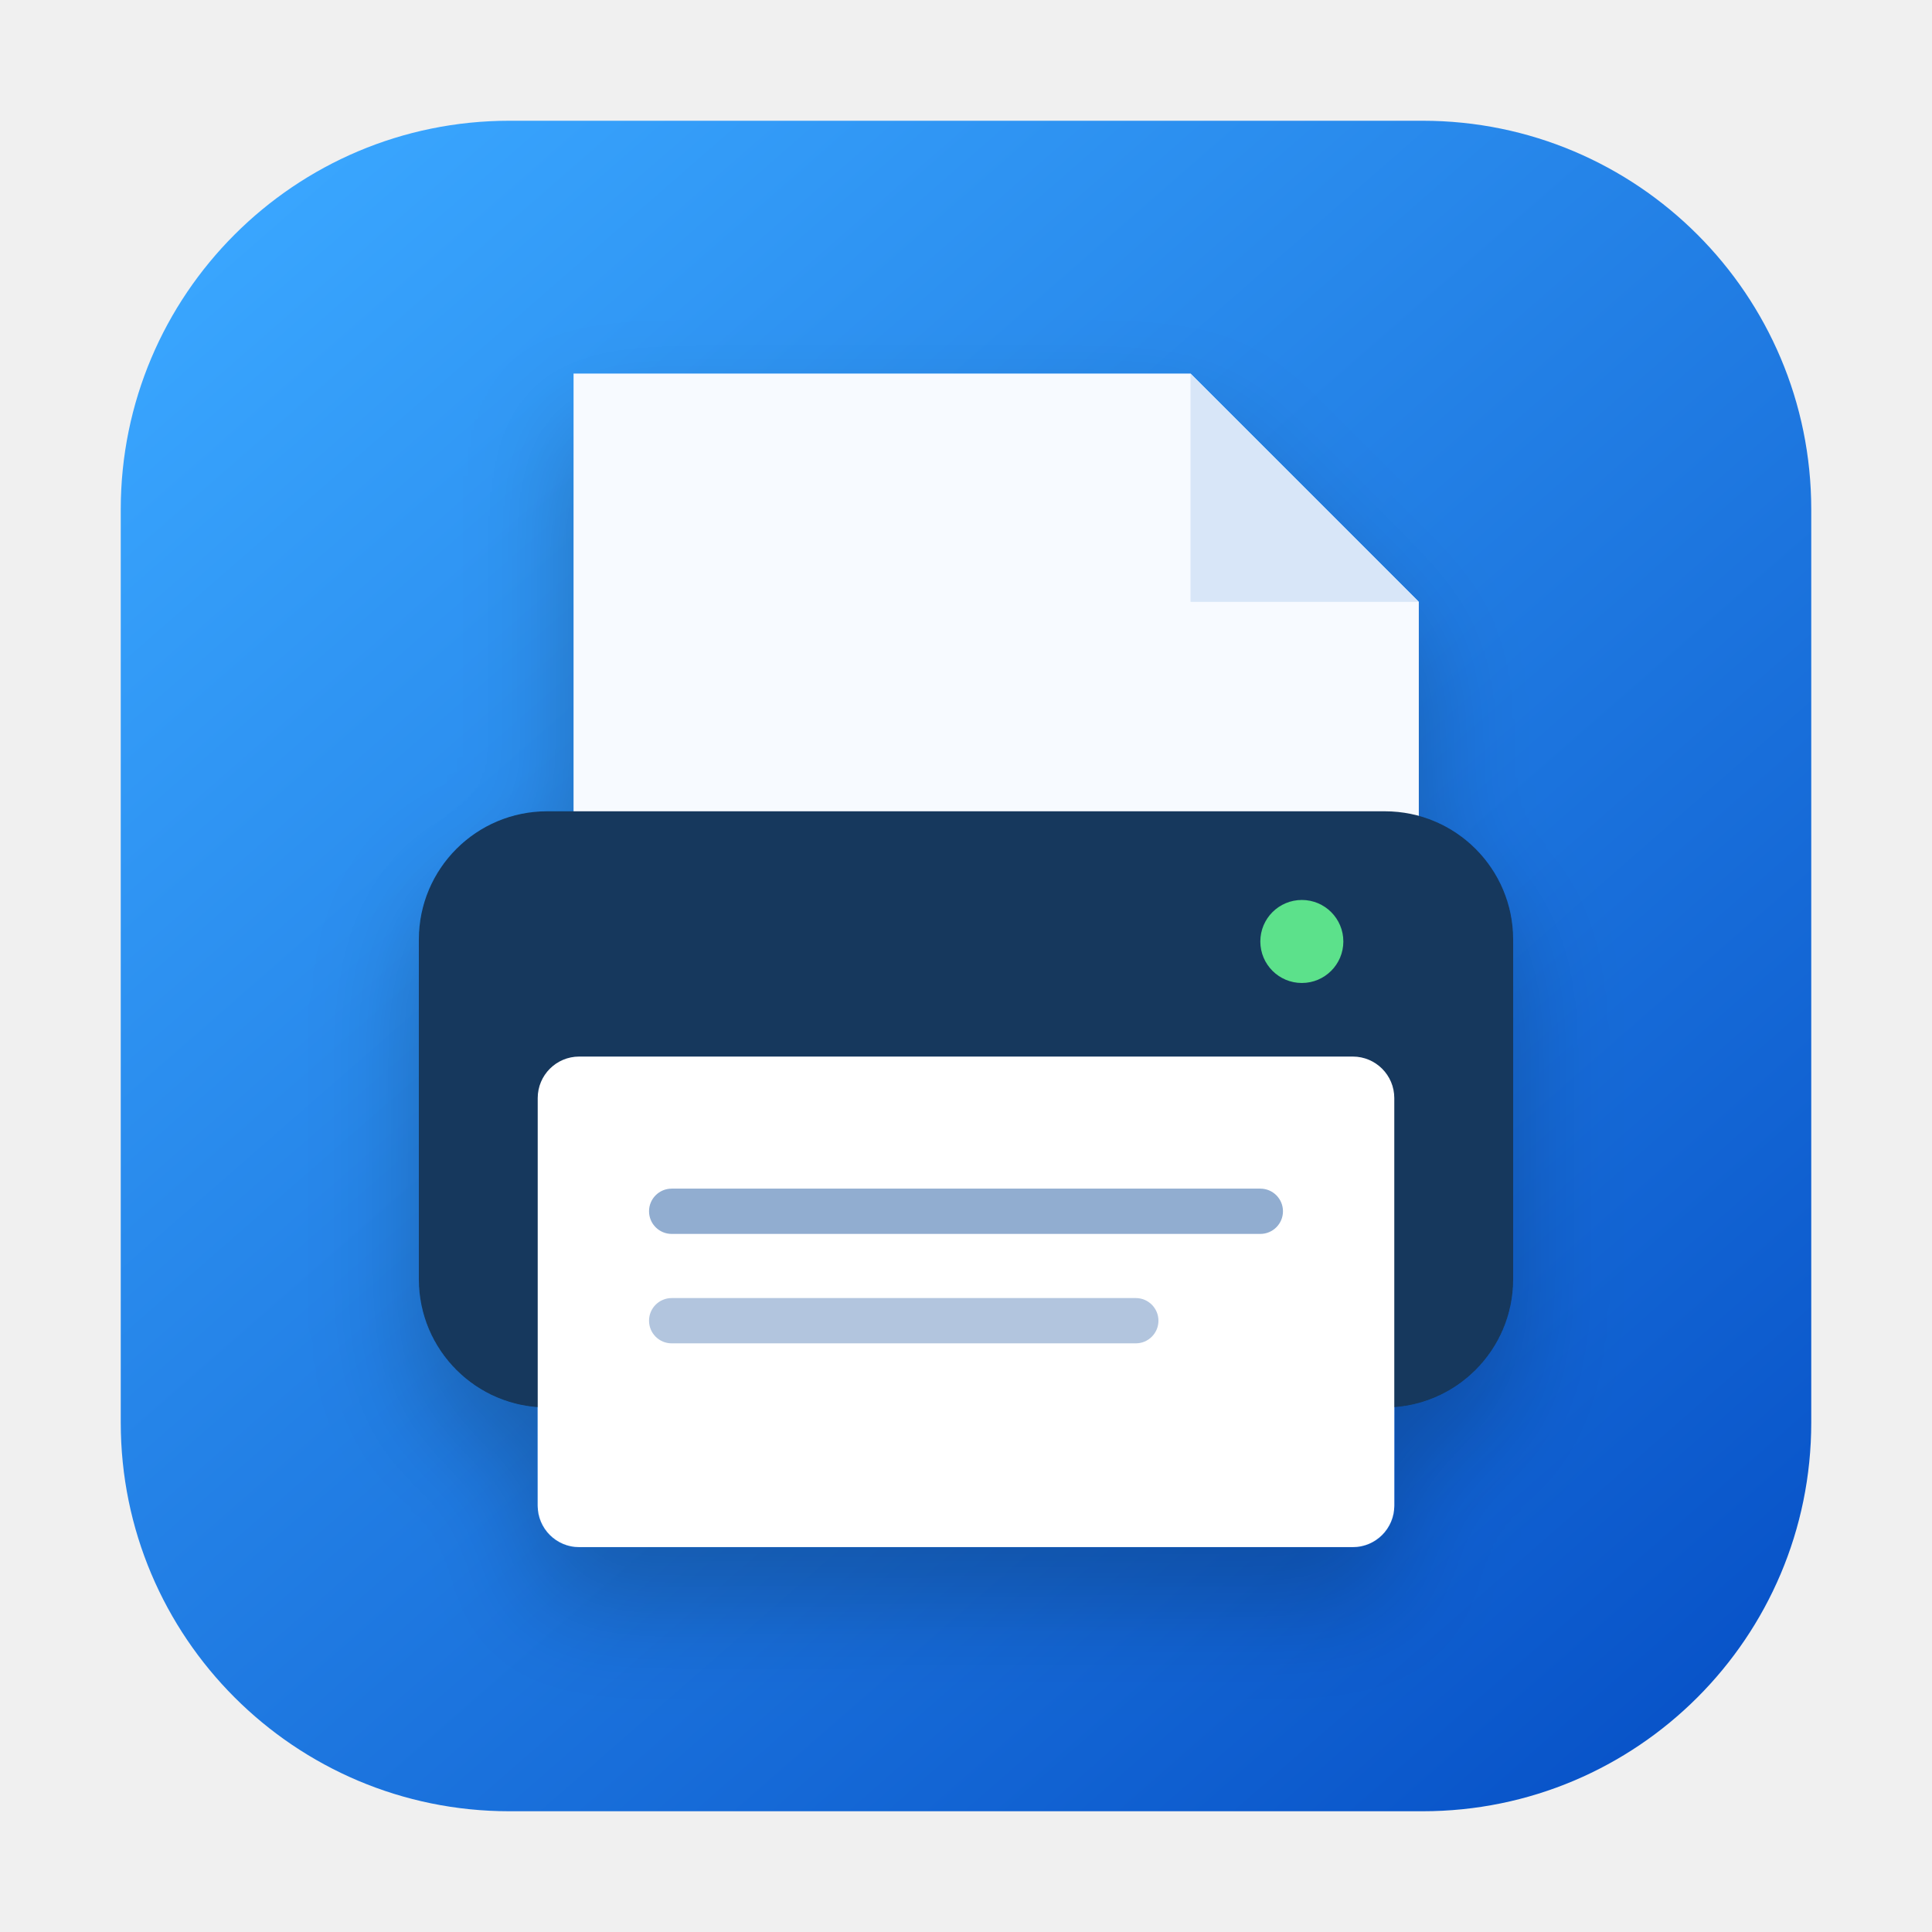
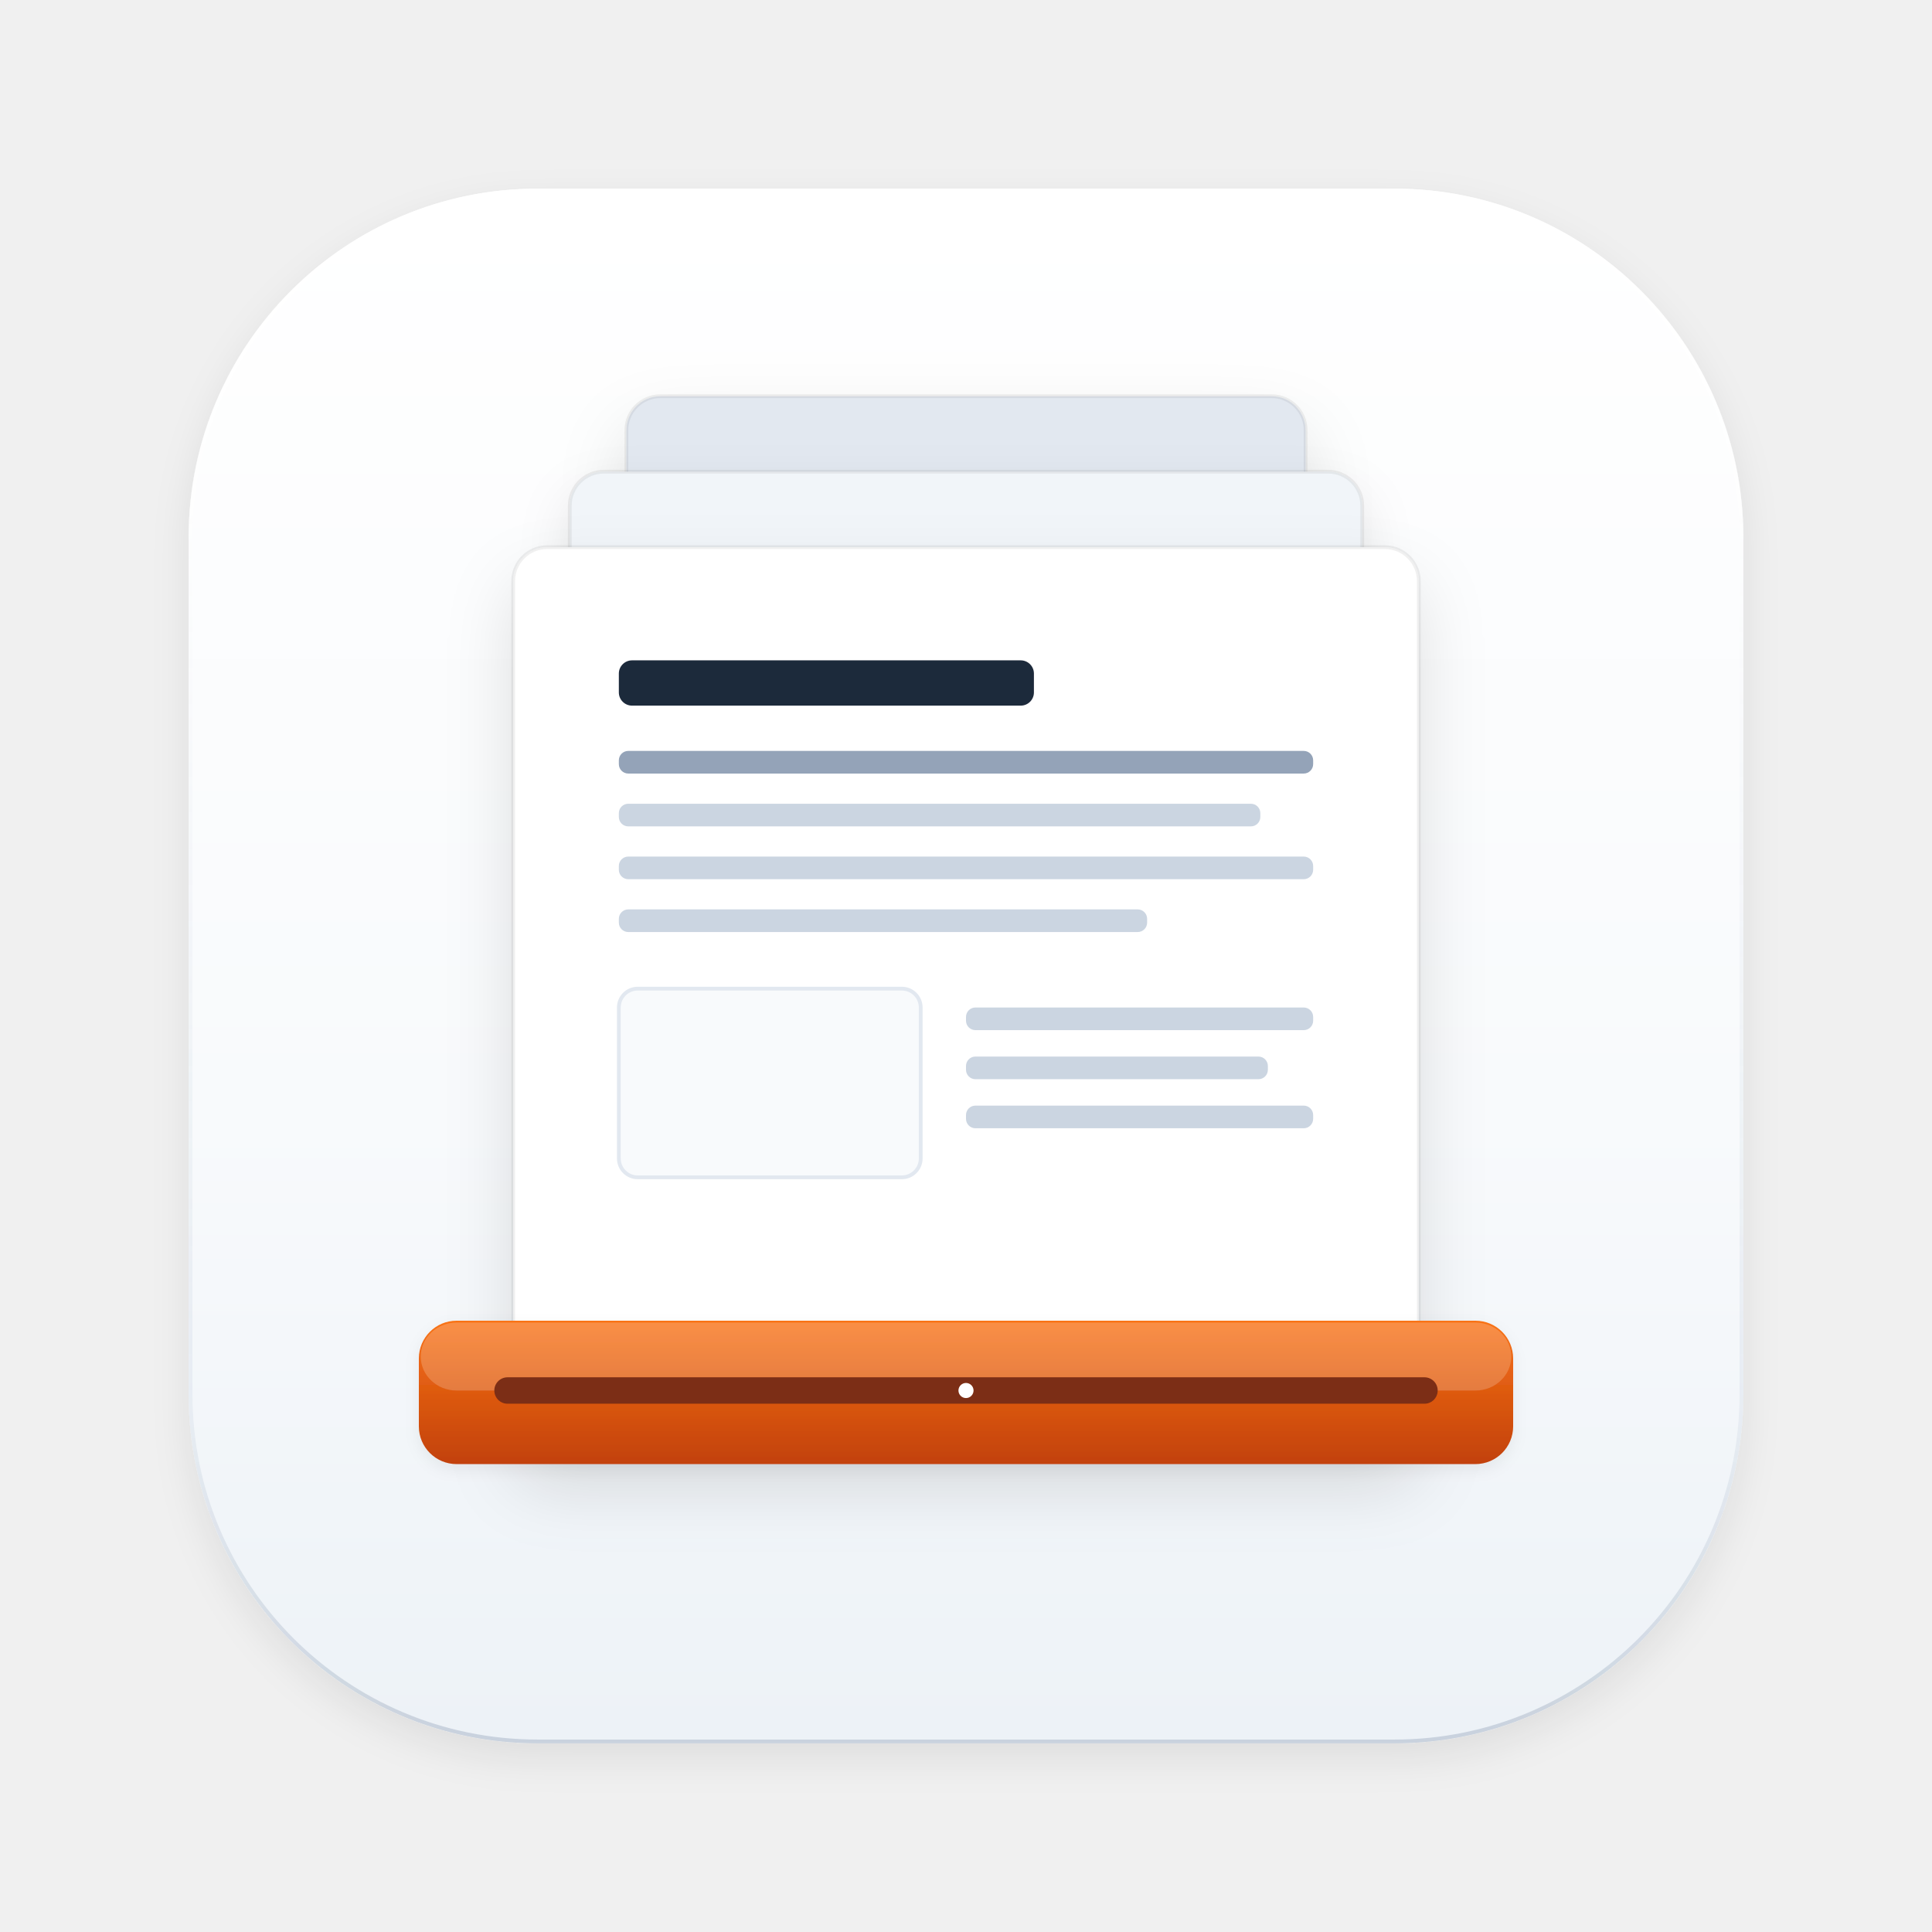
- <svg xmlns="http://www.w3.org/2000/svg" width="1024" height="1024" viewBox="0 0 1024 1024">
+ <svg xmlns="http://www.w3.org/2000/svg" viewBox="0 0 1024 1024" width="1024" height="1024" fill="none" role="img" aria-label="Mass Print icon">
  <defs>
-     <linearGradient id="bg" x1="140" y1="80" x2="900" y2="950" gradientUnits="userSpaceOnUse">
-       <stop stop-color="#3AA7FF" />
-       <stop offset="1" stop-color="#0751C7" />
+     <filter id="squircleShadow" x="-20%" y="-20%" width="140%" height="150%">
+       <feDropShadow dx="0" dy="28" stdDeviation="24" flood-color="#000000" flood-opacity="0.14" />
+       <feDropShadow dx="0" dy="8" stdDeviation="10" flood-color="#000000" flood-opacity="0.08" />
+     </filter>
+     <filter id="elementShadow" x="-20%" y="-20%" width="140%" height="150%">
+       <feDropShadow dx="0" dy="12" stdDeviation="14" flood-color="#000000" flood-opacity="0.10" />
+       <feDropShadow dx="0" dy="3" stdDeviation="4" flood-color="#000000" flood-opacity="0.06" />
+     </filter>
+     <linearGradient id="bgGrad" x1="0%" y1="0%" x2="0%" y2="100%">
+       <stop offset="0%" stop-color="#FFFFFF" />
+       <stop offset="60%" stop-color="#F8FAFC" />
+       <stop offset="100%" stop-color="#EDF2F7" />
    </linearGradient>
-     <filter id="shadow" x="-20%" y="-20%" width="140%" height="150%">
-       <feDropShadow dx="0" dy="30" stdDeviation="28" flood-opacity=".22" />
+     <linearGradient id="topRim" x1="0%" y1="0%" x2="0%" y2="100%">
+       <stop offset="0%" stop-color="#FFFFFF" stop-opacity="0.9" />
+       <stop offset="20%" stop-color="#FFFFFF" stop-opacity="0.4" />
+       <stop offset="80%" stop-color="#CBD5E1" stop-opacity="0.3" />
+       <stop offset="100%" stop-color="#94A3B8" stop-opacity="0.4" />
+     </linearGradient>
+     <linearGradient id="accentGrad" x1="0%" y1="0%" x2="0%" y2="100%">
+       <stop offset="0%" stop-color="#F97316" />
+       <stop offset="100%" stop-color="#C2410C" />
+     </linearGradient>
+     <filter id="stackShadow1" x="-10%" y="-10%" width="120%" height="130%">
+       <feDropShadow dx="0" dy="18" stdDeviation="18" flood-color="#000000" flood-opacity="0.12" />
+     </filter>
+     <filter id="stackShadow2" x="-10%" y="-10%" width="120%" height="130%">
+       <feDropShadow dx="0" dy="12" stdDeviation="14" flood-color="#000000" flood-opacity="0.10" />
    </filter>
  </defs>
-   <rect x="64" y="64" width="896" height="896" rx="206" fill="url(#bg)" />
-   <g filter="url(#shadow)">
-     <path d="M304 198h327l121 121v192H304z" fill="#F7FAFF" />
-     <path d="M631 198v121h121" fill="#D8E6F8" />
-     <rect x="222" y="430" width="580" height="316" rx="68" fill="#18395D" />
-     <rect x="285" y="560" width="454" height="260" rx="22" fill="#fff" />
-     <rect x="344" y="630" width="336" height="24" rx="12" fill="#91ADD0" />
-     <rect x="344" y="688" width="270" height="24" rx="12" fill="#B2C5DE" />
-     <circle cx="690" cy="499" r="22" fill="#5BE18B" />
+   <rect x="100" y="100" width="824" height="824" rx="185" fill="url(#bgGrad)" filter="url(#squircleShadow)" />
+   <rect x="101" y="101" width="822" height="822" rx="184" stroke="url(#topRim)" stroke-width="2" fill="none" />
+   <g filter="url(#stackShadow1)">
+     <rect x="332" y="210" width="360" height="460" rx="18" fill="#E2E8F0" />
+     <rect x="332" y="210" width="360" height="460" rx="18" stroke="rgba(0,0,0,0.06)" stroke-width="2" fill="none" />
+   </g>
+   <g filter="url(#stackShadow2)">
+     <rect x="302" y="250" width="420" height="470" rx="18" fill="#F1F5F9" />
+     <rect x="302" y="250" width="420" height="470" rx="18" stroke="rgba(0,0,0,0.06)" stroke-width="2" fill="none" />
+   </g>
+   <g filter="url(#stackShadow1)">
+     <rect x="272" y="290" width="480" height="480" rx="18" fill="#FFFFFF" />
+     <rect x="272" y="290" width="480" height="480" rx="18" stroke="rgba(0,0,0,0.06)" stroke-width="2" fill="none" />
+     <rect x="328" y="350" width="220" height="24" rx="7" fill="#1E293B" />
+     <rect x="328" y="398" width="368" height="12" rx="5" fill="#94A3B8" />
+     <rect x="328" y="426" width="340" height="12" rx="5" fill="#CBD5E1" />
+     <rect x="328" y="454" width="368" height="12" rx="5" fill="#CBD5E1" />
+     <rect x="328" y="482" width="280" height="12" rx="5" fill="#CBD5E1" />
+     <rect x="328" y="524" width="160" height="100" rx="10" fill="#F8FAFC" stroke="#E2E8F0" stroke-width="2" />
+     <rect x="512" y="534" width="184" height="12" rx="5" fill="#CBD5E1" />
+     <rect x="512" y="560" width="160" height="12" rx="5" fill="#CBD5E1" />
+     <rect x="512" y="586" width="184" height="12" rx="5" fill="#CBD5E1" />
+   </g>
+   <g filter="url(#elementShadow)">
+     <rect x="222" y="700" width="580" height="76" rx="20" fill="url(#accentGrad)" />
+     <rect x="223" y="701" width="578" height="36" rx="19" fill="#FFFFFF" opacity="0.2" />
+     <rect x="262" y="730" width="500" height="14" rx="7" fill="#7C2D12" />
+     <circle cx="512" cy="737" r="4" fill="#FFFFFF" />
  </g>
</svg>
